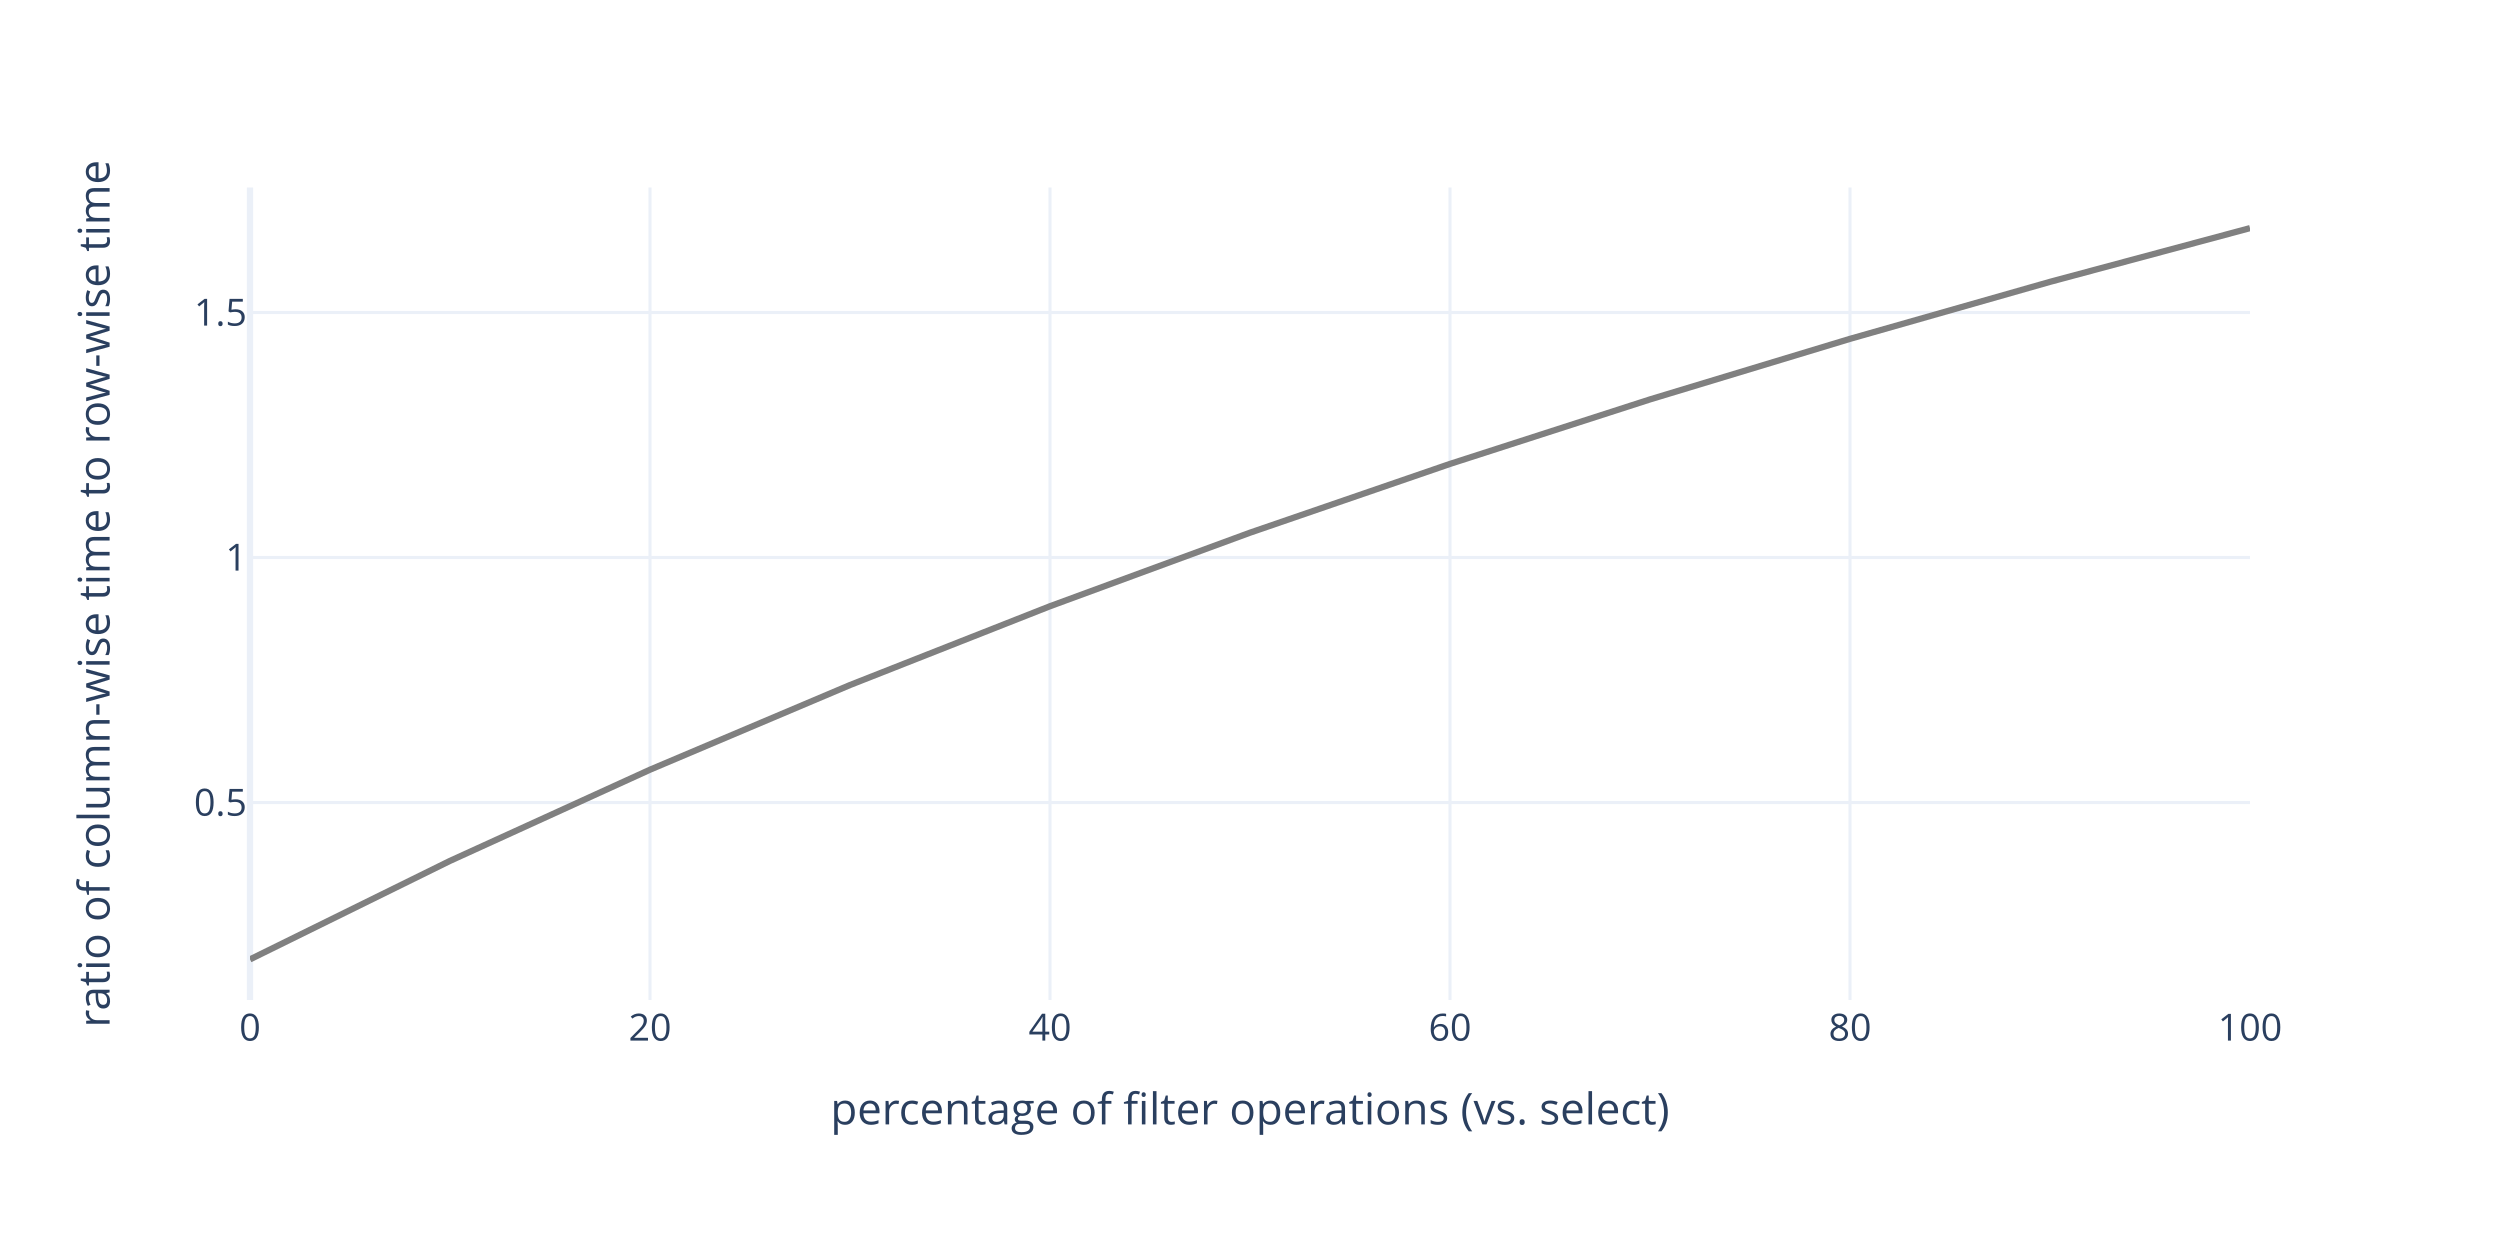
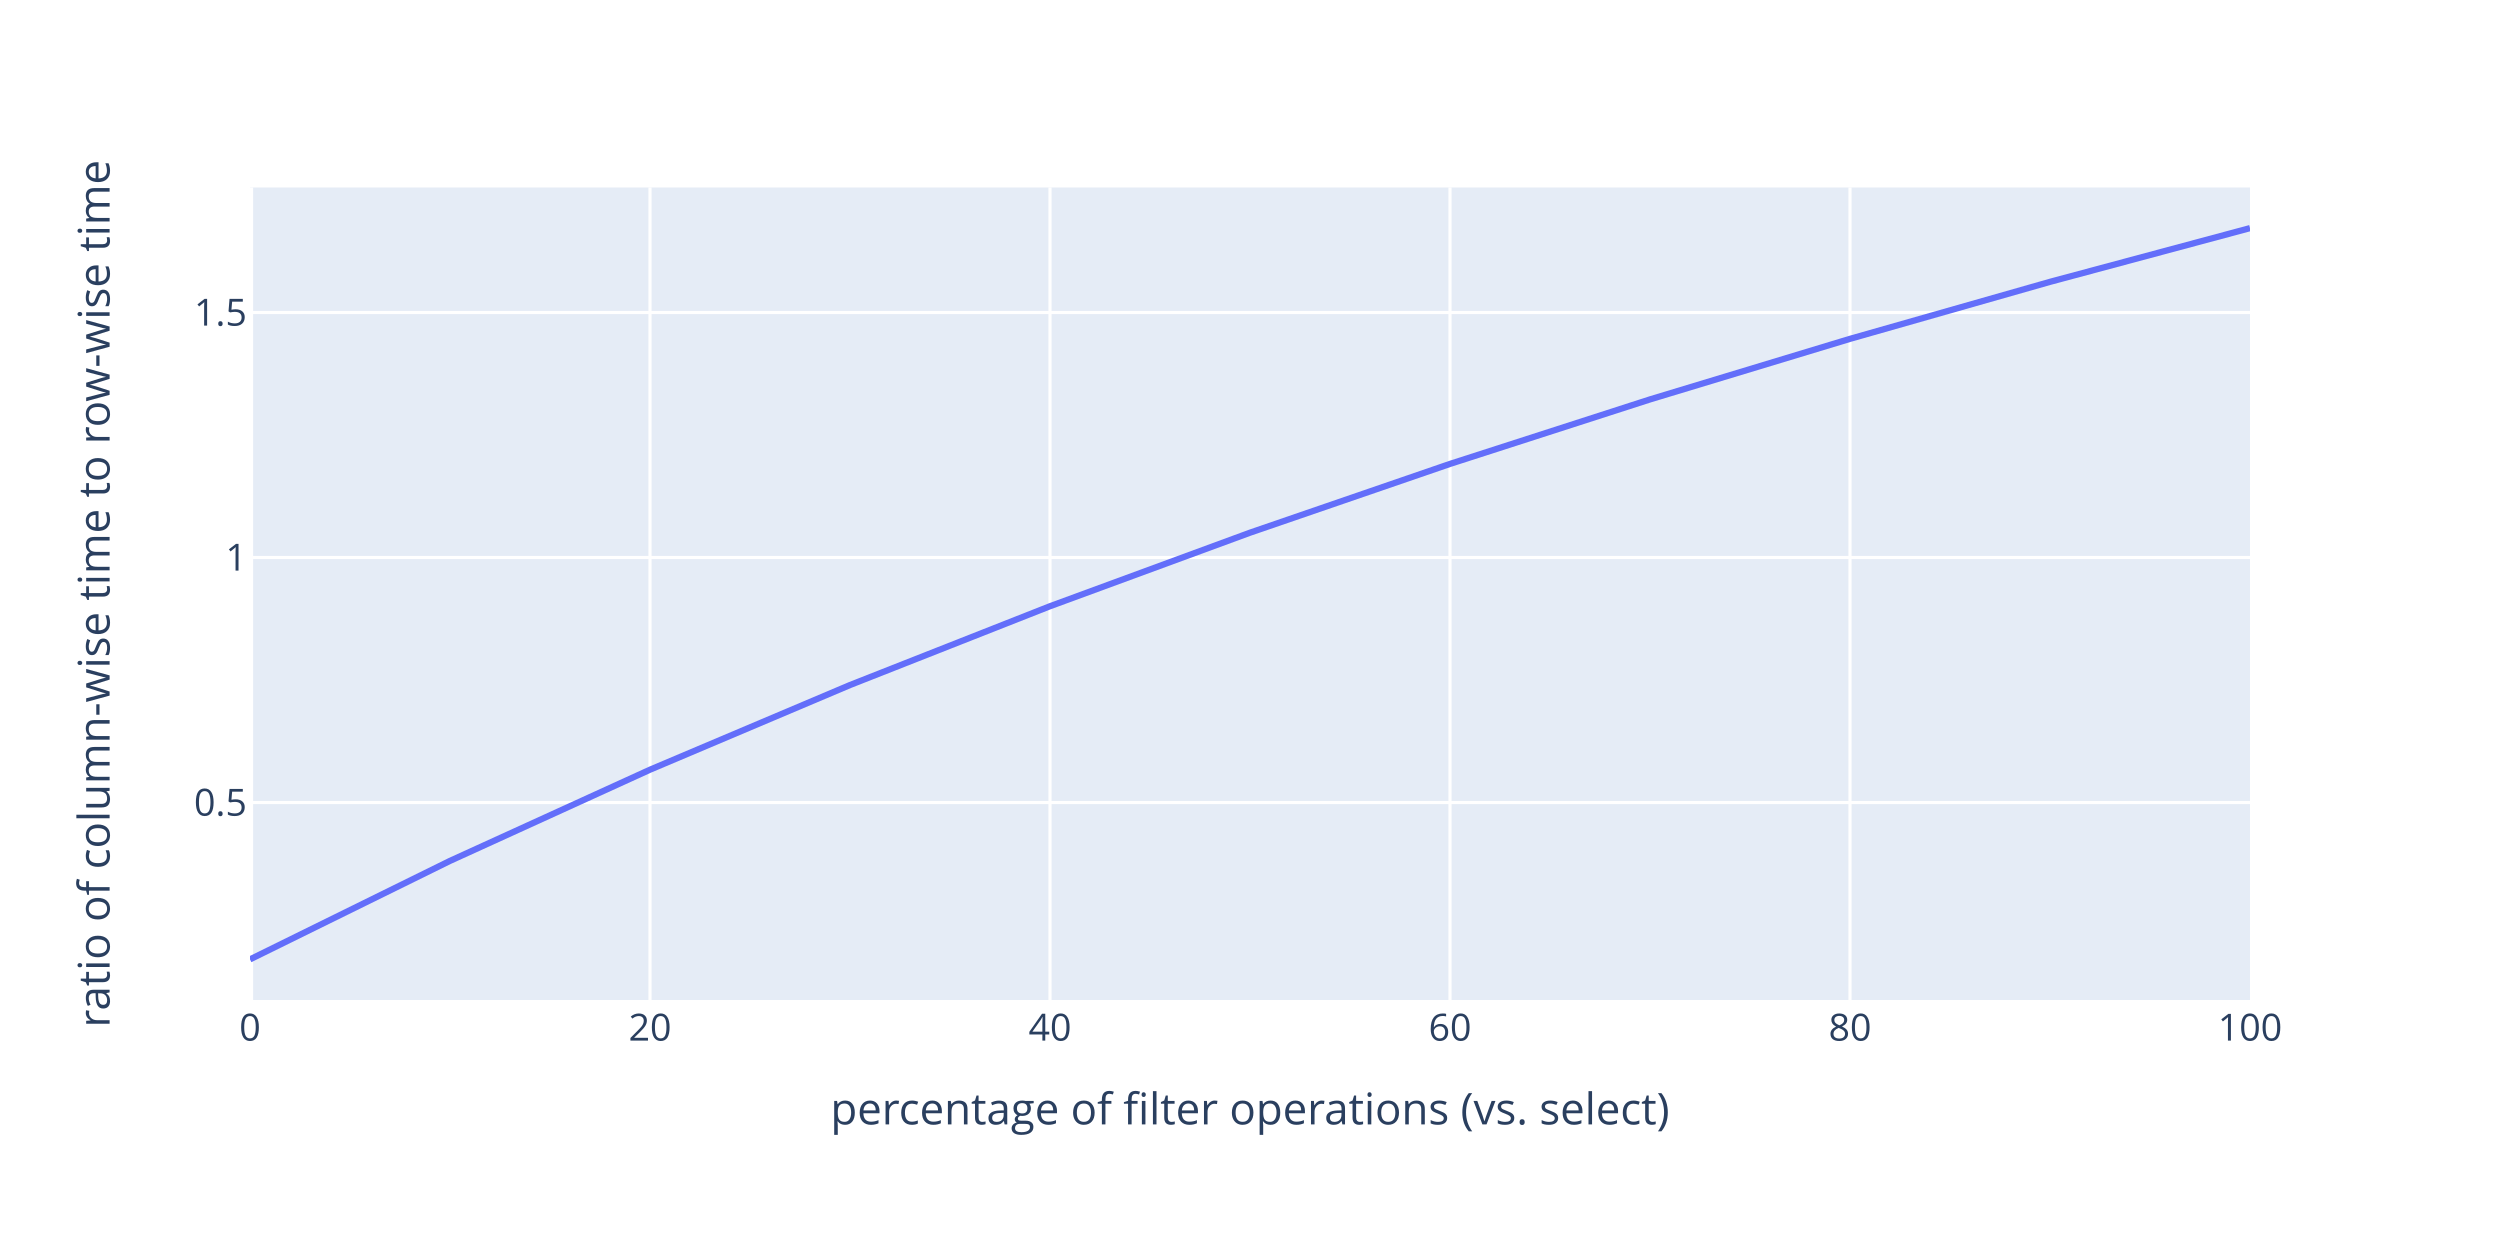
<svg xmlns="http://www.w3.org/2000/svg" class="main-svg" width="800" height="400" style="" viewBox="0 0 800 400">
  <rect x="0" y="0" width="800" height="400" style="fill: rgb(255, 255, 255); fill-opacity: 1;" />
-   <defs id="defs-393778">
+   <defs id="defs-bd228e">
    <g class="clips">
-       <clipPath id="clip393778xyplot" class="plotclip">
+       <clipPath id="clipbd228exyplot" class="plotclip">
        <rect width="640" height="260" />
      </clipPath>
-       <clipPath class="axesclip" id="clip393778x">
+       <clipPath class="axesclip" id="clipbd228ex">
        <rect x="80" y="0" width="640" height="400" />
      </clipPath>
-       <clipPath class="axesclip" id="clip393778y">
+       <clipPath class="axesclip" id="clipbd228ey">
        <rect x="0" y="60" width="800" height="260" />
      </clipPath>
-       <clipPath class="axesclip" id="clip393778xy">
+       <clipPath class="axesclip" id="clipbd228exy">
        <rect x="80" y="60" width="640" height="260" />
      </clipPath>
    </g>
    <g class="gradients" />
    <g class="patterns" />
  </defs>
-   <g class="bglayer" />
+   <g class="bglayer">
+     <rect class="bg" x="80" y="60" width="640" height="260" style="fill: rgb(229, 236, 246); fill-opacity: 1; stroke-width: 0;" />
+   </g>
  <g class="layer-below">
    <g class="imagelayer" />
    <g class="shapelayer" />
  </g>
  <g class="cartesianlayer">
    <g class="subplot xy">
      <g class="layer-subplot">
        <g class="shapelayer" />
        <g class="imagelayer" />
      </g>
      <g class="minor-gridlayer">
        <g class="x" />
        <g class="y" />
      </g>
      <g class="gridlayer">
        <g class="x">
-           <path class="xgrid crisp" transform="translate(208,0)" d="M0,60v260" style="stroke: rgb(235, 240, 248); stroke-opacity: 1; stroke-width: 1px;" />
-           <path class="xgrid crisp" transform="translate(336,0)" d="M0,60v260" style="stroke: rgb(235, 240, 248); stroke-opacity: 1; stroke-width: 1px;" />
-           <path class="xgrid crisp" transform="translate(464,0)" d="M0,60v260" style="stroke: rgb(235, 240, 248); stroke-opacity: 1; stroke-width: 1px;" />
-           <path class="xgrid crisp" transform="translate(592,0)" d="M0,60v260" style="stroke: rgb(235, 240, 248); stroke-opacity: 1; stroke-width: 1px;" />
+           <path class="xgrid crisp" transform="translate(208,0)" d="M0,60v260" style="stroke: rgb(255, 255, 255); stroke-opacity: 1; stroke-width: 1px;" />
+           <path class="xgrid crisp" transform="translate(336,0)" d="M0,60v260" style="stroke: rgb(255, 255, 255); stroke-opacity: 1; stroke-width: 1px;" />
+           <path class="xgrid crisp" transform="translate(464,0)" d="M0,60v260" style="stroke: rgb(255, 255, 255); stroke-opacity: 1; stroke-width: 1px;" />
+           <path class="xgrid crisp" transform="translate(592,0)" d="M0,60v260" style="stroke: rgb(255, 255, 255); stroke-opacity: 1; stroke-width: 1px;" />
        </g>
        <g class="y">
-           <path class="ygrid crisp" transform="translate(0,256.81)" d="M80,0h640" style="stroke: rgb(235, 240, 248); stroke-opacity: 1; stroke-width: 1px;" />
-           <path class="ygrid crisp" transform="translate(0,178.4)" d="M80,0h640" style="stroke: rgb(235, 240, 248); stroke-opacity: 1; stroke-width: 1px;" />
-           <path class="ygrid crisp" transform="translate(0,100)" d="M80,0h640" style="stroke: rgb(235, 240, 248); stroke-opacity: 1; stroke-width: 1px;" />
+           <path class="ygrid crisp" transform="translate(0,256.81)" d="M80,0h640" style="stroke: rgb(255, 255, 255); stroke-opacity: 1; stroke-width: 1px;" />
+           <path class="ygrid crisp" transform="translate(0,178.4)" d="M80,0h640" style="stroke: rgb(255, 255, 255); stroke-opacity: 1; stroke-width: 1px;" />
+           <path class="ygrid crisp" transform="translate(0,100)" d="M80,0h640" style="stroke: rgb(255, 255, 255); stroke-opacity: 1; stroke-width: 1px;" />
        </g>
      </g>
      <g class="zerolinelayer">
-         <path class="xzl zl crisp" transform="translate(80,0)" d="M0,60v260" style="stroke: rgb(235, 240, 248); stroke-opacity: 1; stroke-width: 2px;" />
+         <path class="xzl zl crisp" transform="translate(80,0)" d="M0,60v260" style="stroke: rgb(255, 255, 255); stroke-opacity: 1; stroke-width: 2px;" />
      </g>
      <path class="xlines-below" />
      <path class="ylines-below" />
      <g class="overlines-below" />
      <g class="xaxislayer-below" />
      <g class="yaxislayer-below" />
      <g class="overaxes-below" />
-       <g class="plot" transform="translate(80,60)" clip-path="url(#clip393778xyplot)">
+       <g class="plot" transform="translate(80,60)" clip-path="url(#clipbd228exyplot)">
        <g class="scatterlayer mlayer">
-           <g class="trace scatter trace184dcb" style="stroke-miterlimit: 2; opacity: 1;">
+           <g class="trace scatter trace15d163" style="stroke-miterlimit: 2; opacity: 1;">
            <g class="fills" />
            <g class="errorbars" />
            <g class="lines">
-               <path class="js-line" d="M0,247L64,215.48L128,186.3L192,159.21L256,133.99L320,110.46L384,88.45L448,67.81L512,48.43L576,30.19L640,13" style="vector-effect: none; fill: none; stroke: rgb(128, 128, 128); stroke-opacity: 1; stroke-width: 2px; opacity: 1;" />
+               <path class="js-line" d="M0,247L64,215.48L128,186.3L192,159.21L256,133.99L320,110.46L384,88.45L448,67.81L512,48.43L576,30.19L640,13" style="vector-effect: none; fill: none; stroke: rgb(99, 110, 250); stroke-opacity: 1; stroke-width: 2px; opacity: 1;" />
            </g>
            <g class="points" />
            <g class="text" />
          </g>
        </g>
      </g>
      <g class="overplot" />
      <path class="xlines-above crisp" d="M0,0" style="fill: none;" />
      <path class="ylines-above crisp" d="M0,0" style="fill: none;" />
      <g class="overlines-above" />
      <g class="xaxislayer-above">
        <g class="xtick">
          <text text-anchor="middle" x="0" y="333" transform="translate(80,0)" style="font-family: 'Open Sans', verdana, arial, sans-serif; font-size: 12px; fill: rgb(42, 63, 95); fill-opacity: 1; white-space: pre; opacity: 1;">0</text>
        </g>
        <g class="xtick">
          <text text-anchor="middle" x="0" y="333" style="font-family: 'Open Sans', verdana, arial, sans-serif; font-size: 12px; fill: rgb(42, 63, 95); fill-opacity: 1; white-space: pre; opacity: 1;" transform="translate(208,0)">20</text>
        </g>
        <g class="xtick">
          <text text-anchor="middle" x="0" y="333" style="font-family: 'Open Sans', verdana, arial, sans-serif; font-size: 12px; fill: rgb(42, 63, 95); fill-opacity: 1; white-space: pre; opacity: 1;" transform="translate(336,0)">40</text>
        </g>
        <g class="xtick">
          <text text-anchor="middle" x="0" y="333" style="font-family: 'Open Sans', verdana, arial, sans-serif; font-size: 12px; fill: rgb(42, 63, 95); fill-opacity: 1; white-space: pre; opacity: 1;" transform="translate(464,0)">60</text>
        </g>
        <g class="xtick">
          <text text-anchor="middle" x="0" y="333" style="font-family: 'Open Sans', verdana, arial, sans-serif; font-size: 12px; fill: rgb(42, 63, 95); fill-opacity: 1; white-space: pre; opacity: 1;" transform="translate(592,0)">80</text>
        </g>
        <g class="xtick">
          <text text-anchor="middle" x="0" y="333" style="font-family: 'Open Sans', verdana, arial, sans-serif; font-size: 12px; fill: rgb(42, 63, 95); fill-opacity: 1; white-space: pre; opacity: 1;" transform="translate(720,0)">100</text>
        </g>
      </g>
      <g class="yaxislayer-above">
        <g class="ytick">
          <text text-anchor="end" x="79" y="4.2" transform="translate(0,256.81)" style="font-family: 'Open Sans', verdana, arial, sans-serif; font-size: 12px; fill: rgb(42, 63, 95); fill-opacity: 1; white-space: pre; opacity: 1;">0.5</text>
        </g>
        <g class="ytick">
          <text text-anchor="end" x="79" y="4.2" style="font-family: 'Open Sans', verdana, arial, sans-serif; font-size: 12px; fill: rgb(42, 63, 95); fill-opacity: 1; white-space: pre; opacity: 1;" transform="translate(0,178.4)">1</text>
        </g>
        <g class="ytick">
          <text text-anchor="end" x="79" y="4.2" style="font-family: 'Open Sans', verdana, arial, sans-serif; font-size: 12px; fill: rgb(42, 63, 95); fill-opacity: 1; white-space: pre; opacity: 1;" transform="translate(0,100)">1.5</text>
        </g>
      </g>
      <g class="overaxes-above" />
    </g>
  </g>
  <g class="polarlayer" />
  <g class="smithlayer" />
  <g class="ternarylayer" />
  <g class="geolayer" />
  <g class="funnelarealayer" />
  <g class="pielayer" />
  <g class="iciclelayer" />
  <g class="treemaplayer" />
  <g class="sunburstlayer" />
  <g class="glimages" />
-   <defs id="topdefs-393778">
+   <defs id="topdefs-bd228e">
    <g class="clips" />
  </defs>
  <g class="layer-above">
    <g class="imagelayer" />
    <g class="shapelayer" />
  </g>
  <g class="infolayer">
    <g class="g-gtitle" />
    <g class="g-xtitle">
      <text class="xtitle" x="400" y="359.8" text-anchor="middle" style="font-family: 'Open Sans', verdana, arial, sans-serif; font-size: 14px; fill: rgb(42, 63, 95); opacity: 1; font-weight: normal; white-space: pre;">percentage of filter operations (vs. select)</text>
    </g>
    <g class="g-ytitle">
      <text class="ytitle" transform="rotate(-90,35.075,190)" x="35.075" y="190" text-anchor="middle" style="font-family: 'Open Sans', verdana, arial, sans-serif; font-size: 14px; fill: rgb(42, 63, 95); opacity: 1; font-weight: normal; white-space: pre;">ratio of column-wise time to row-wise time</text>
    </g>
  </g>
</svg>
